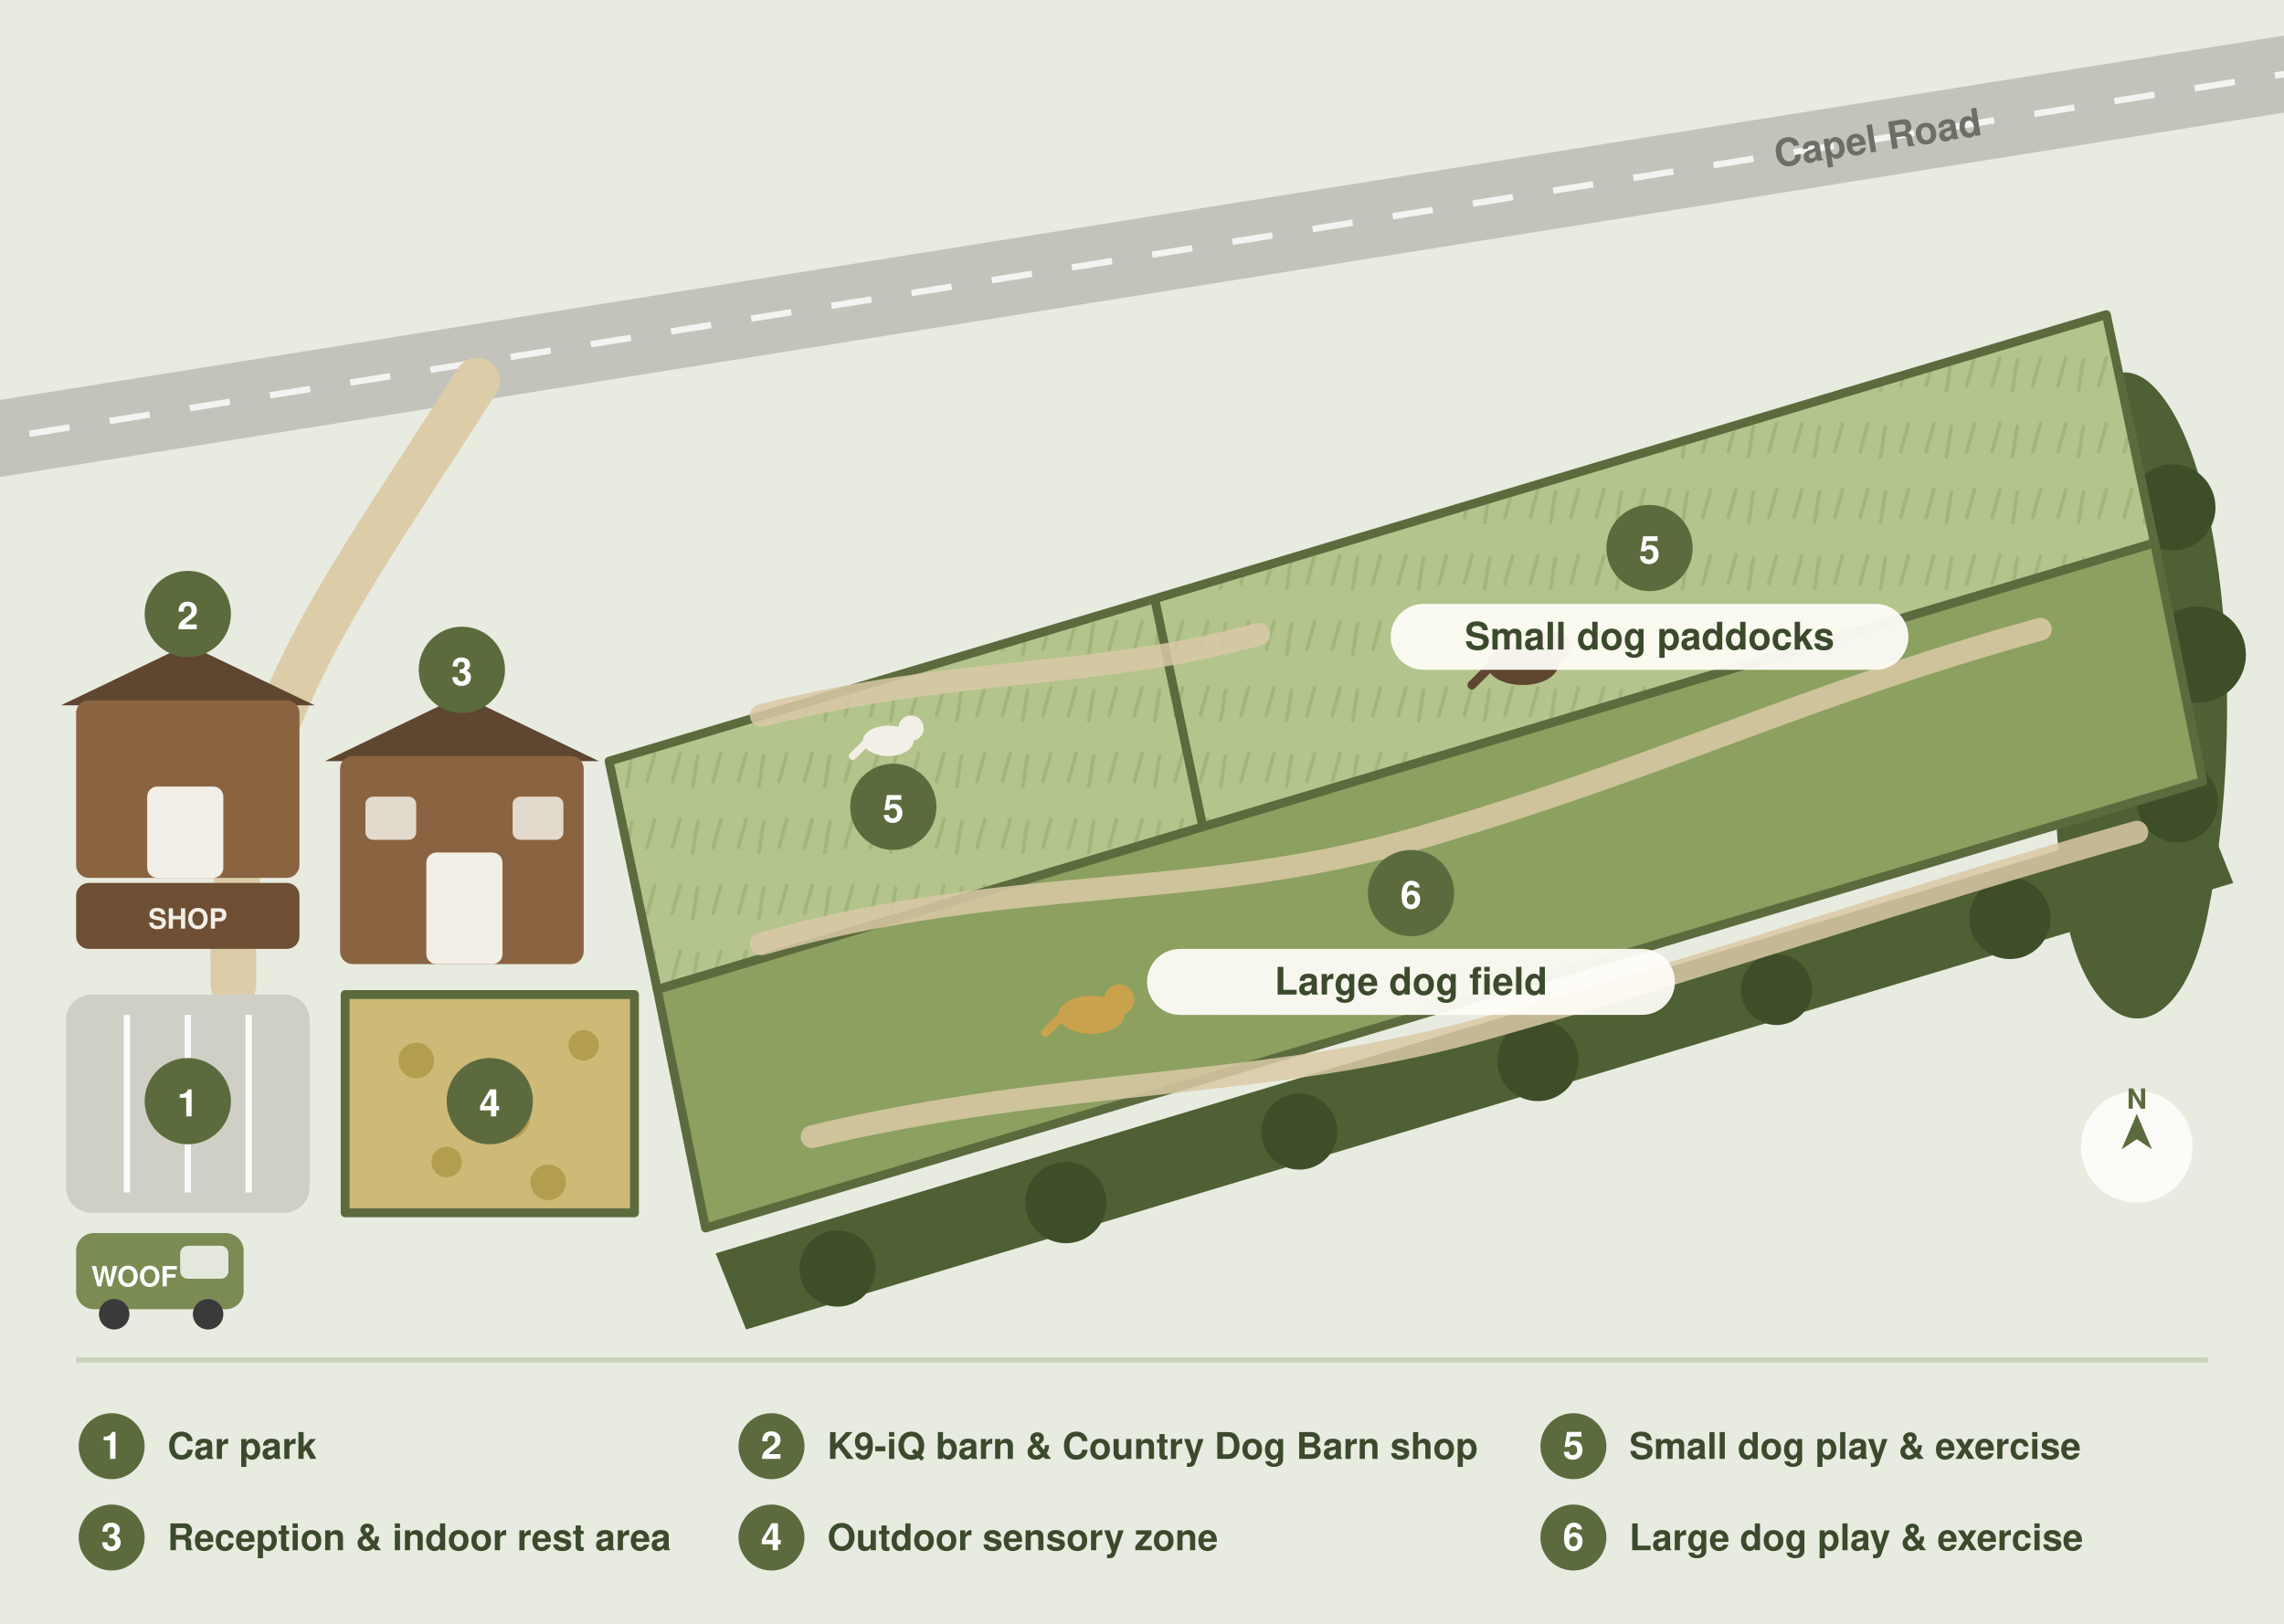
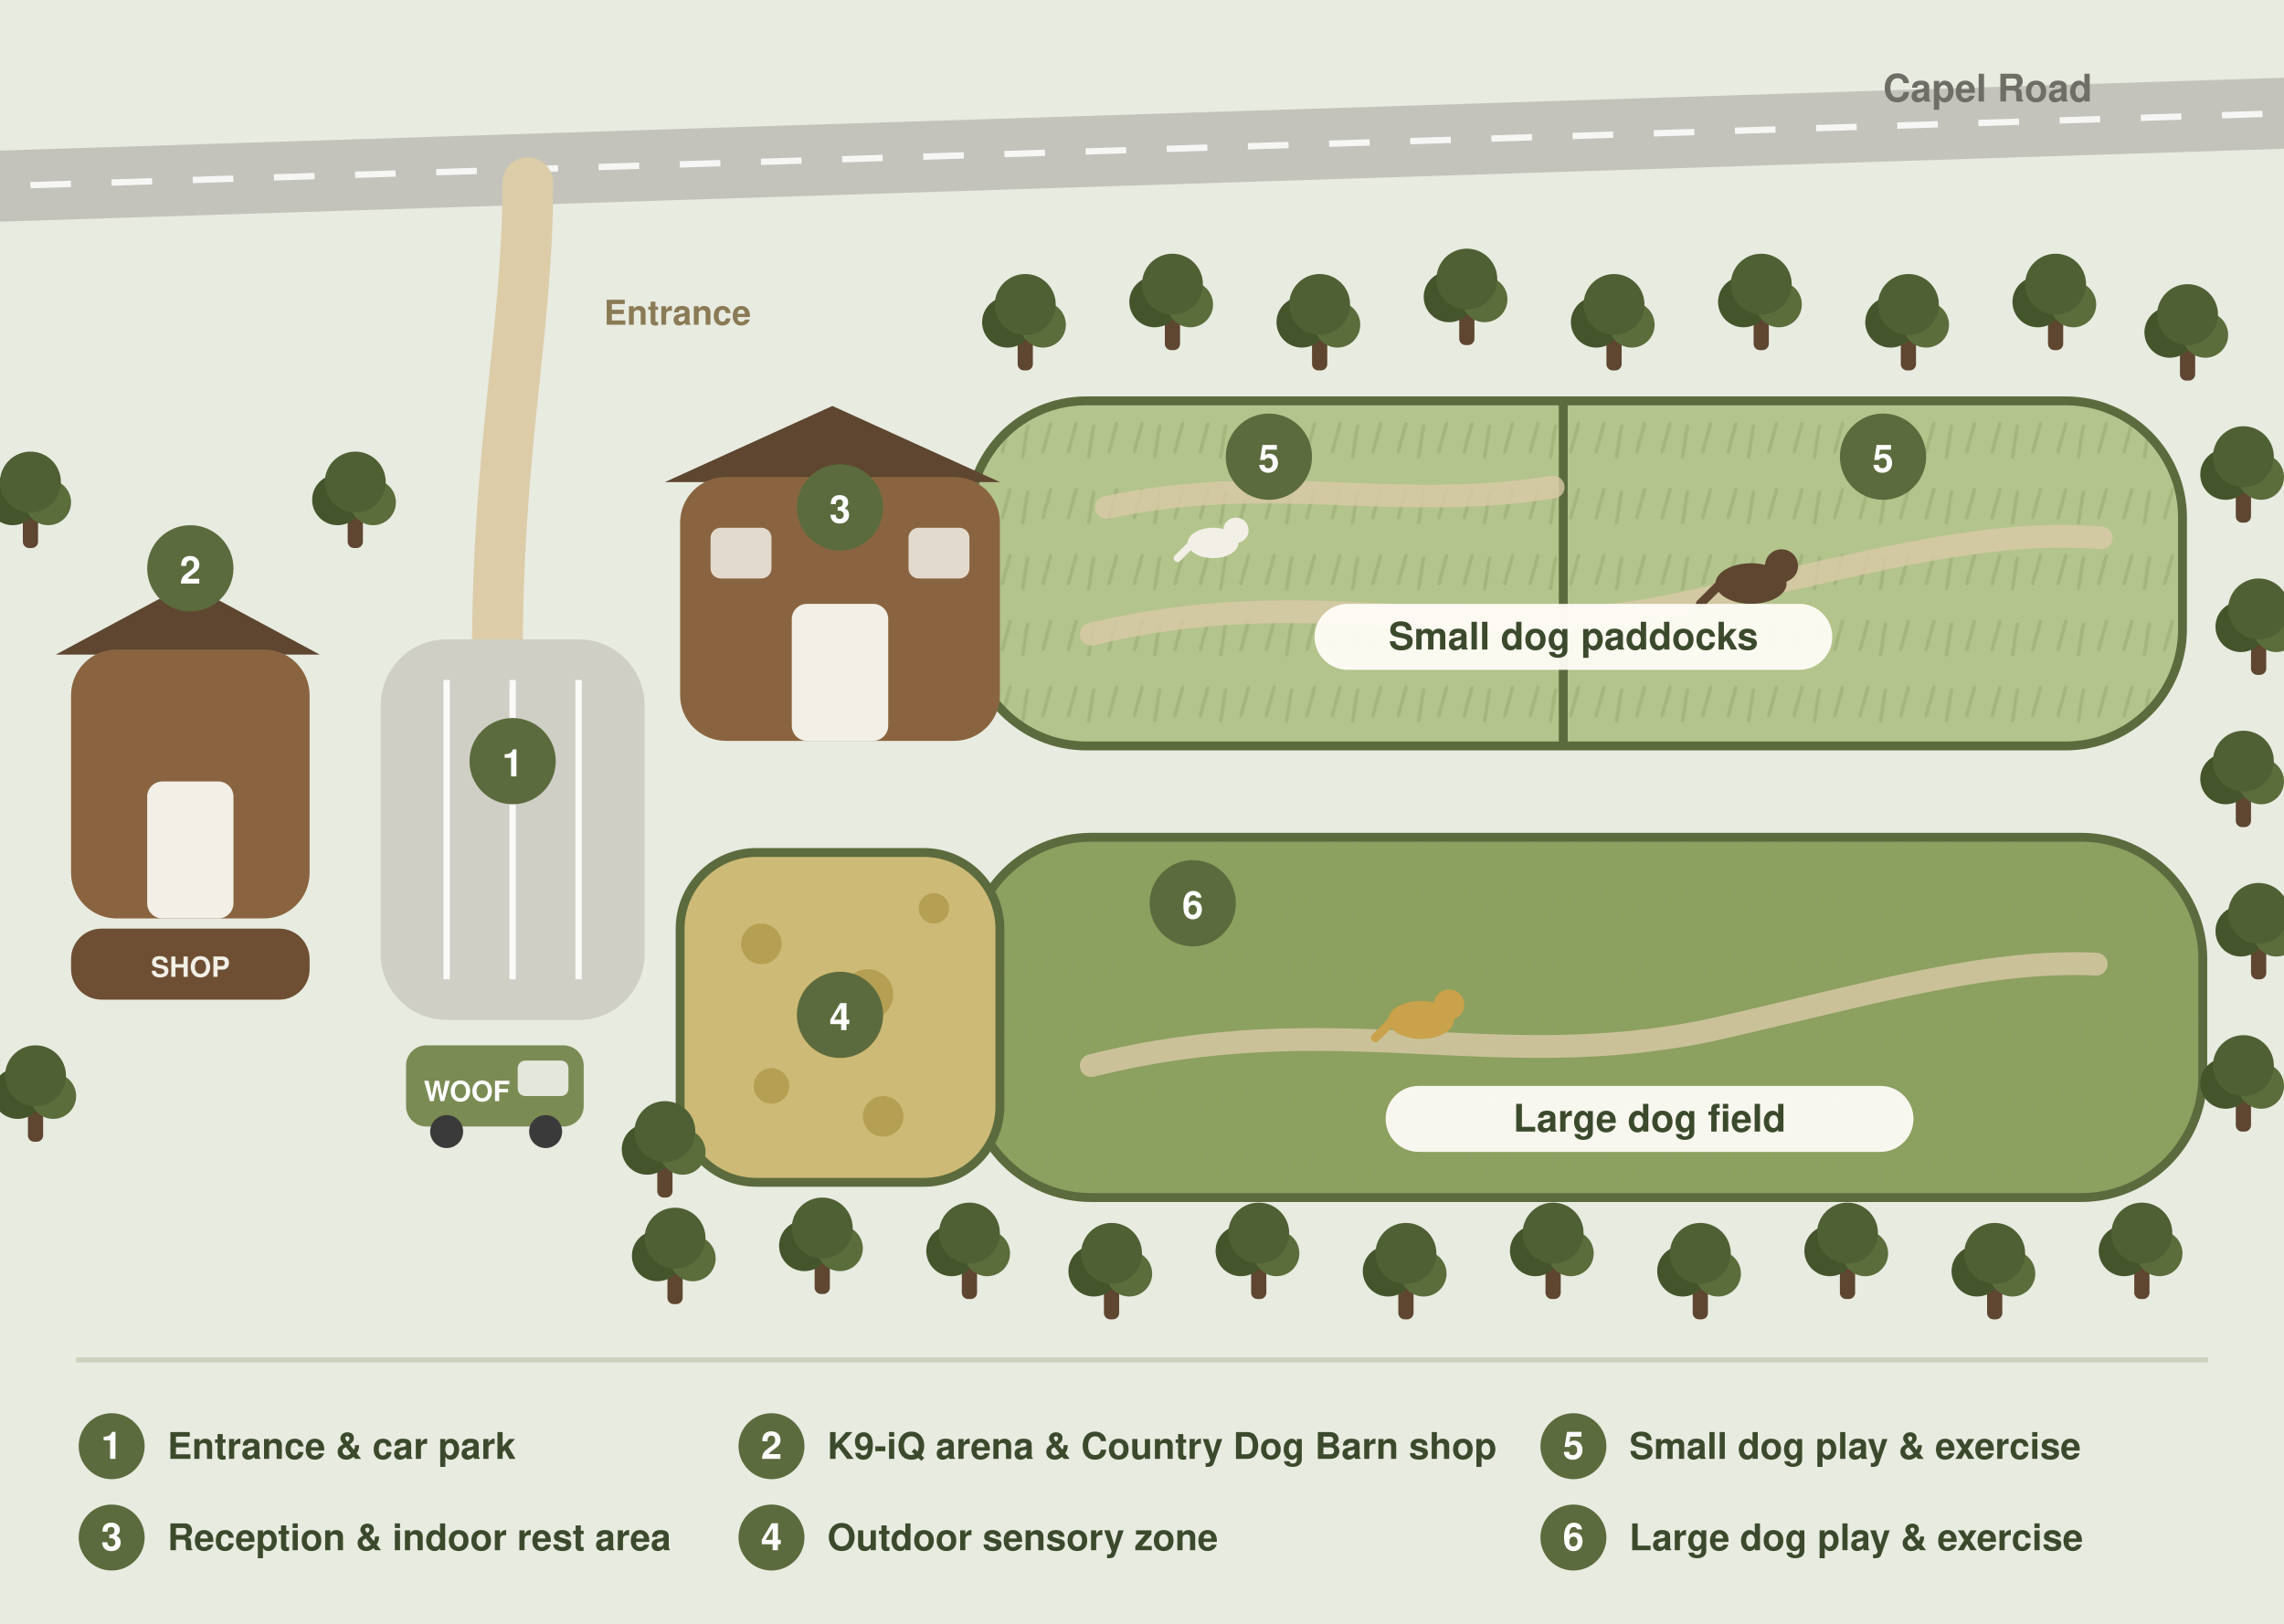
<svg xmlns="http://www.w3.org/2000/svg" viewBox="0 0 900 640" role="img" aria-labelledby="mapTitle mapDesc" font-family="system-ui, -apple-system, 'Segoe UI', Helvetica, sans-serif">
  <defs>
    <pattern id="grassTex" width="26" height="26" patternUnits="userSpaceOnUse">
-       <path d="M5 22c1-4 2-7 3-11M13 24c1-5 1-8 2-12M21 22c1-4 2-7 3-11" stroke="#8FA168" stroke-width="1.4" fill="none" stroke-linecap="round" opacity=".45" />
+       <path d="M5 22c1-4 2-7 3-11M13 24c1-5 1-8 2-12M21 22c1-4 2-7 3-11" stroke="#8FA168" stroke-width="1.4" fill="none" stroke-linecap="round" opacity=".4" />
    </pattern>
+     <g id="tree">
+       <rect x="-3" y="5" width="6" height="15" rx="2.5" fill="#5E4630" />
+       <circle cx="-7" cy="1" r="10" fill="#44552C" />
+       <circle cx="7" cy="2" r="9" fill="#5A6D3B" />
+       <circle cx="0" cy="-6" r="12" fill="#4F6034" />
+     </g>
    <style>
      .plate  { fill:#FFFDF8; opacity:.94; }
      .ptext  { fill:#3B4A2C; font-size:15px; font-weight:700; }
      .marker { fill:#5C6B3D; }
      .mnum   { fill:#ffffff; font-size:15px; font-weight:700; }
      .ltext  { fill:#3B4A2C; font-size:14.5px; font-weight:600; }
-       .fence  { fill:none; stroke:#5C6B3D; stroke-width:3.5; stroke-linejoin:round; }
+       .fence  { fill:none; stroke:#5C6B3D; stroke-width:3.5; }
    </style>
  </defs>
  <rect width="900" height="640" fill="#E8EBE0" />
-   <path d="M-20 176L920 26" stroke="#C3C3BB" stroke-width="30" fill="none" />
-   <path d="M-20 176L920 26" stroke="#FFFFFF" stroke-width="2.5" stroke-dasharray="16 16" fill="none" opacity=".8" />
-   <text x="700" y="66" font-size="15" font-weight="700" fill="#6E6E66" transform="rotate(-9 700 66)">Capel Road</text>
-   <path d="M188 150C150 210 120 250 104 300c-14 44-12 66-12 88" stroke="#DCCCA8" stroke-width="18" fill="none" stroke-linecap="round" />
-   <g fill="#4F6034">
-     <path d="M846 150c30 24 40 130 24 210-12 62-52 52-58-14-8-84-2-222 34-196Z" />
-     <path d="M282 494L868 318L880 348L294 524Z" />
+   <path d="M-20 74L920 44" stroke="#C3C3BB" stroke-width="28" fill="none" />
+   <path d="M-20 74L920 44" stroke="#FFFFFF" stroke-width="2.5" stroke-dasharray="16 16" fill="none" opacity=".85" />
+   <text x="742" y="40" font-size="15" font-weight="700" fill="#6E6E66">Capel Road</text>
+   <path d="M208 72C208 130 196 176 196 258" stroke="#DCCCA8" stroke-width="20" fill="none" stroke-linecap="round" />
+   <text x="238" y="128" font-size="13.5" font-weight="700" fill="#8A7A55">Entrance</text>
+   <rect x="382" y="330" width="486" height="142" rx="48" fill="#8CA05F" />
+   <rect x="382" y="330" width="486" height="142" rx="48" fill="url(#grassTex)" />
+   <rect x="382" y="330" width="486" height="142" rx="48" class="fence" />
+   <rect x="382" y="158" width="478" height="136" rx="46" fill="#B3C48C" />
+   <rect x="382" y="158" width="478" height="136" rx="46" fill="url(#grassTex)" />
+   <rect x="382" y="158" width="478" height="136" rx="46" class="fence" />
+   <path d="M616 158v136" class="fence" stroke="#6E7F4A" />
+   <g stroke="#D9C9A6" stroke-width="9" fill="none" stroke-linecap="round" opacity=".8">
+     <path d="M430 250c90-22 150 6 232-12 66-14 118-30 166-26" />
+     <path d="M430 420c96-24 158 4 244-14 62-14 108-28 152-26" />
+     <path d="M436 200c66-14 112 2 176-8" />
  </g>
-   <g fill="#3E4E28">
-     <circle cx="856" cy="200" r="17" />
-     <circle cx="866" cy="258" r="19" />
-     <circle cx="858" cy="316" r="16" />
-     <circle cx="330" cy="500" r="15" />
-     <circle cx="420" cy="474" r="16" />
-     <circle cx="512" cy="446" r="15" />
-     <circle cx="606" cy="418" r="16" />
-     <circle cx="700" cy="390" r="14" />
-     <circle cx="792" cy="362" r="16" />
+   <rect x="268" y="336" width="126" height="130" rx="30" fill="#CDBA76" />
+   <rect x="268" y="336" width="126" height="130" rx="30" class="fence" />
+   <g fill="#A8913F" opacity=".65">
+     <circle cx="300" cy="372" r="8" />
+     <circle cx="342" cy="392" r="10" />
+     <circle cx="368" cy="358" r="6" />
+     <circle cx="304" cy="428" r="7" />
+     <circle cx="348" cy="440" r="8" />
  </g>
  <g>
-     <path d="M240 300L455 236L474 326L259 390Z" fill="#B3C48C" />
-     <path d="M240 300L455 236L474 326L259 390Z" fill="url(#grassTex)" />
-     <path d="M455 236L830 124L849 214L474 326Z" fill="#B3C48C" />
-     <path d="M455 236L830 124L849 214L474 326Z" fill="url(#grassTex)" />
-     <path class="fence" d="M240 300L455 236L830 124L849 214L474 326L259 390Z" />
-     <path class="fence" d="M455 236L474 326" stroke="#6E7F4A" />
-   </g>
-   <path d="M259 390L849 214L868 308L278 484Z" fill="#8CA05F" />
-   <path d="M259 390L849 214L868 308L278 484Z" fill="url(#grassTex)" />
-   <path class="fence" d="M259 390L849 214L868 308L278 484Z" />
-   <g stroke="#D9C9A6" stroke-width="9" fill="none" stroke-linecap="round" opacity=".85">
-     <path d="M300 372C400 344 470 356 560 330c96-28 150-56 244-82" />
-     <path d="M320 448C420 424 500 430 590 404c92-26 160-50 252-76" />
-     <path d="M300 282c80-20 130-14 196-32" />
-   </g>
-   <path d="M136 392L250 392L250 478L136 478Z" fill="#CDBA76" />
-   <path class="fence" d="M136 392L250 392L250 478L136 478Z" />
-   <g fill="#A8913F" opacity=".7">
-     <circle cx="164" cy="418" r="7" />
-     <circle cx="200" cy="440" r="9" />
-     <circle cx="230" cy="412" r="6" />
-     <circle cx="176" cy="458" r="6" />
-     <circle cx="216" cy="466" r="7" />
+     <path d="M262 190l66-30 66 30Z" fill="#5E4630" />
+     <rect x="268" y="188" width="126" height="104" rx="18" fill="#8A6440" />
+     <rect x="312" y="238" width="38" height="54" rx="6" fill="#F2EFE6" />
+     <rect x="280" y="208" width="24" height="20" rx="4" fill="#F2EFE6" opacity=".85" />
+     <rect x="358" y="208" width="24" height="20" rx="4" fill="#F2EFE6" opacity=".85" />
  </g>
  <g>
-     <path d="M128 300l54-26 54 26Z" fill="#5E4630" />
-     <rect x="134" y="298" width="96" height="82" rx="5" fill="#8A6440" />
-     <rect x="168" y="336" width="30" height="44" rx="4" fill="#F2EFE6" />
-     <rect x="144" y="314" width="20" height="17" rx="3" fill="#F2EFE6" opacity=".85" />
-     <rect x="202" y="314" width="20" height="17" rx="3" fill="#F2EFE6" opacity=".85" />
-   </g>
-   <g>
-     <path d="M24 278l50-24 50 24Z" fill="#5E4630" />
-     <rect x="30" y="276" width="88" height="70" rx="5" fill="#8A6440" />
-     <rect x="58" y="310" width="30" height="36" rx="4" fill="#F2EFE6" />
-     <rect x="30" y="348" width="88" height="26" rx="5" fill="#6E4F33" />
-     <text x="74" y="366" font-size="11" font-weight="700" fill="#F2EFE6" text-anchor="middle">SHOP</text>
-   </g>
-   <g>
-     <rect x="26" y="392" width="96" height="86" rx="10" fill="#CFCFC6" />
+     <rect x="150" y="252" width="104" height="150" rx="26" fill="#CFCFC6" />
    <g stroke="#FFFFFF" stroke-width="2.5" opacity=".9">
-       <path d="M50 400v70M74 400v70M98 400v70" />
+       <path d="M176 268v118M202 268v118M228 268v118" />
    </g>
-     <g transform="translate(30 486)">
-       <rect x="0" y="0" width="66" height="30" rx="7" fill="#7A8B54" />
-       <rect x="41" y="5" width="19" height="13" rx="3" fill="#EDEFE6" opacity=".92" />
-       <text x="6" y="21" font-size="11" font-weight="700" fill="#FFFFFF">WOOF</text>
-       <circle cx="15" cy="32" r="6" fill="#3A3A3A" />
-       <circle cx="52" cy="32" r="6" fill="#3A3A3A" />
+     <g transform="translate(160 412)">
+       <rect x="0" y="0" width="70" height="32" rx="8" fill="#7A8B54" />
+       <rect x="44" y="6" width="20" height="14" rx="3" fill="#EDEFE6" opacity=".92" />
+       <text x="7" y="22" font-size="11" font-weight="700" fill="#FFFFFF">WOOF</text>
+       <circle cx="16" cy="34" r="6.5" fill="#3A3A3A" />
+       <circle cx="55" cy="34" r="6.5" fill="#3A3A3A" />
    </g>
  </g>
  <g>
-     <g transform="translate(600 262)" fill="#5E4630">
+     <path d="M22 258l52-28 52 28Z" fill="#5E4630" />
+     <rect x="28" y="256" width="94" height="106" rx="18" fill="#8A6440" />
+     <rect x="58" y="308" width="34" height="54" rx="6" fill="#F2EFE6" />
+     <rect x="28" y="366" width="94" height="28" rx="12" fill="#6E4F33" />
+     <text x="75" y="385" font-size="11" font-weight="700" fill="#F2EFE6" text-anchor="middle">SHOP</text>
+   </g>
+   <g>
+     <g transform="translate(690 230)" fill="#5E4630">
      <ellipse rx="14" ry="8" />
      <circle cx="12" cy="-7" r="6.5" />
      <path d="M-13 1l-7 7" stroke="#5E4630" stroke-width="3.5" stroke-linecap="round" fill="none" />
    </g>
-     <g transform="translate(430 400)" fill="#C9A24B">
+     <g transform="translate(560 402)" fill="#C9A24B">
      <ellipse rx="13" ry="7.5" />
      <circle cx="11" cy="-6" r="6" />
      <path d="M-12 1l-6 6" stroke="#C9A24B" stroke-width="3.5" stroke-linecap="round" fill="none" />
    </g>
-     <g transform="translate(350 292)" fill="#F2EFE6">
+     <g transform="translate(478 214)" fill="#F2EFE6">
      <ellipse rx="10" ry="6" />
      <circle cx="9" cy="-5" r="5" />
      <path d="M-9 1l-5 5" stroke="#F2EFE6" stroke-width="3" stroke-linecap="round" fill="none" />
    </g>
  </g>
  <g>
-     <circle class="marker" cx="74" cy="434" r="17" />
-     <text class="mnum" x="74" y="440" text-anchor="middle">1</text>
-     <circle class="marker" cx="74" cy="242" r="17" />
-     <text class="mnum" x="74" y="248" text-anchor="middle">2</text>
-     <circle class="marker" cx="182" cy="264" r="17" />
-     <text class="mnum" x="182" y="270" text-anchor="middle">3</text>
-     <circle class="marker" cx="193" cy="434" r="17" />
-     <text class="mnum" x="193" y="440" text-anchor="middle">4</text>
-     <circle class="marker" cx="352" cy="318" r="17" />
-     <text class="mnum" x="352" y="324" text-anchor="middle">5</text>
-     <circle class="marker" cx="650" cy="216" r="17" />
-     <text class="mnum" x="650" y="222" text-anchor="middle">5</text>
-     <circle class="marker" cx="556" cy="352" r="17" />
-     <text class="mnum" x="556" y="358" text-anchor="middle">6</text>
+     <use href="#tree" x="404" y="126" />
+     <use href="#tree" x="462" y="118" />
+     <use href="#tree" x="520" y="126" />
+     <use href="#tree" x="578" y="116" />
+     <use href="#tree" x="636" y="126" />
+     <use href="#tree" x="694" y="118" />
+     <use href="#tree" x="752" y="126" />
+     <use href="#tree" x="810" y="118" />
+     <use href="#tree" x="862" y="130" />
+     <use href="#tree" x="884" y="186" />
+     <use href="#tree" x="890" y="246" />
+     <use href="#tree" x="884" y="306" />
+     <use href="#tree" x="890" y="366" />
+     <use href="#tree" x="884" y="426" />
+     <use href="#tree" x="844" y="492" />
+     <use href="#tree" x="786" y="500" />
+     <use href="#tree" x="728" y="492" />
+     <use href="#tree" x="670" y="500" />
+     <use href="#tree" x="612" y="492" />
+     <use href="#tree" x="554" y="500" />
+     <use href="#tree" x="496" y="492" />
+     <use href="#tree" x="438" y="500" />
+     <use href="#tree" x="382" y="492" />
+     <use href="#tree" x="324" y="490" />
+     <use href="#tree" x="266" y="494" />
+     <use href="#tree" x="262" y="452" />
+     <use href="#tree" x="14" y="430" />
+     <use href="#tree" x="12" y="196" />
+     <use href="#tree" x="140" y="196" />
  </g>
-   <rect class="plate" x="548" y="238" width="204" height="26" rx="13" />
-   <text class="ptext" x="650" y="256" text-anchor="middle">Small dog paddocks</text>
-   <rect class="plate" x="452" y="374" width="208" height="26" rx="13" />
-   <text class="ptext" x="556" y="392" text-anchor="middle">Large dog field</text>
+   <g>
+     <circle class="marker" cx="202" cy="300" r="17" />
+     <text class="mnum" x="202" y="306" text-anchor="middle">1</text>
+     <circle class="marker" cx="75" cy="224" r="17" />
+     <text class="mnum" x="75" y="230" text-anchor="middle">2</text>
+     <circle class="marker" cx="331" cy="200" r="17" />
+     <text class="mnum" x="331" y="206" text-anchor="middle">3</text>
+     <circle class="marker" cx="331" cy="400" r="17" />
+     <text class="mnum" x="331" y="406" text-anchor="middle">4</text>
+     <circle class="marker" cx="500" cy="180" r="17" />
+     <text class="mnum" x="500" y="186" text-anchor="middle">5</text>
+     <circle class="marker" cx="742" cy="180" r="17" />
+     <text class="mnum" x="742" y="186" text-anchor="middle">5</text>
+     <circle class="marker" cx="470" cy="356" r="17" />
+     <text class="mnum" x="470" y="362" text-anchor="middle">6</text>
+   </g>
+   <rect class="plate" x="518" y="238" width="204" height="26" rx="13" />
+   <text class="ptext" x="620" y="256" text-anchor="middle">Small dog paddocks</text>
+   <rect class="plate" x="546" y="428" width="208" height="26" rx="13" />
+   <text class="ptext" x="650" y="446" text-anchor="middle">Large dog field</text>
  <g>
    <line x1="30" y1="536" x2="870" y2="536" stroke="#CBD2BC" stroke-width="2" />
    <g>
      <circle class="marker" cx="44" cy="570" r="13" />
      <text class="mnum" x="44" y="575" text-anchor="middle">1</text>
-       <text class="ltext" x="66" y="575">Car park</text>
+       <text class="ltext" x="66" y="575">Entrance &amp; car park</text>
    </g>
    <g>
      <circle class="marker" cx="304" cy="570" r="13" />
      <text class="mnum" x="304" y="575" text-anchor="middle">2</text>
-       <text class="ltext" x="326" y="575">K9-iQ barn &amp; Country Dog Barn shop</text>
+       <text class="ltext" x="326" y="575">K9-iQ arena &amp; Country Dog Barn shop</text>
    </g>
    <g>
      <circle class="marker" cx="44" cy="606" r="13" />
      <text class="mnum" x="44" y="611" text-anchor="middle">3</text>
      <text class="ltext" x="66" y="611">Reception &amp; indoor rest area</text>
    </g>
    <g>
      <circle class="marker" cx="304" cy="606" r="13" />
      <text class="mnum" x="304" y="611" text-anchor="middle">4</text>
      <text class="ltext" x="326" y="611">Outdoor sensory zone</text>
    </g>
    <g>
      <circle class="marker" cx="620" cy="570" r="13" />
      <text class="mnum" x="620" y="575" text-anchor="middle">5</text>
      <text class="ltext" x="642" y="575">Small dog play &amp; exercise</text>
    </g>
    <g>
      <circle class="marker" cx="620" cy="606" r="13" />
      <text class="mnum" x="620" y="611" text-anchor="middle">6</text>
      <text class="ltext" x="642" y="611">Large dog play &amp; exercise</text>
    </g>
  </g>
-   <g transform="translate(842 452)">
-     <circle r="22" fill="#FFFDF8" opacity=".92" />
-     <path d="M0-13l6 14-6-4-6 4Z" fill="#5C6B3D" />
-     <text y="-15" text-anchor="middle" font-size="11" font-weight="700" fill="#5C6B3D">N</text>
-   </g>
</svg>
